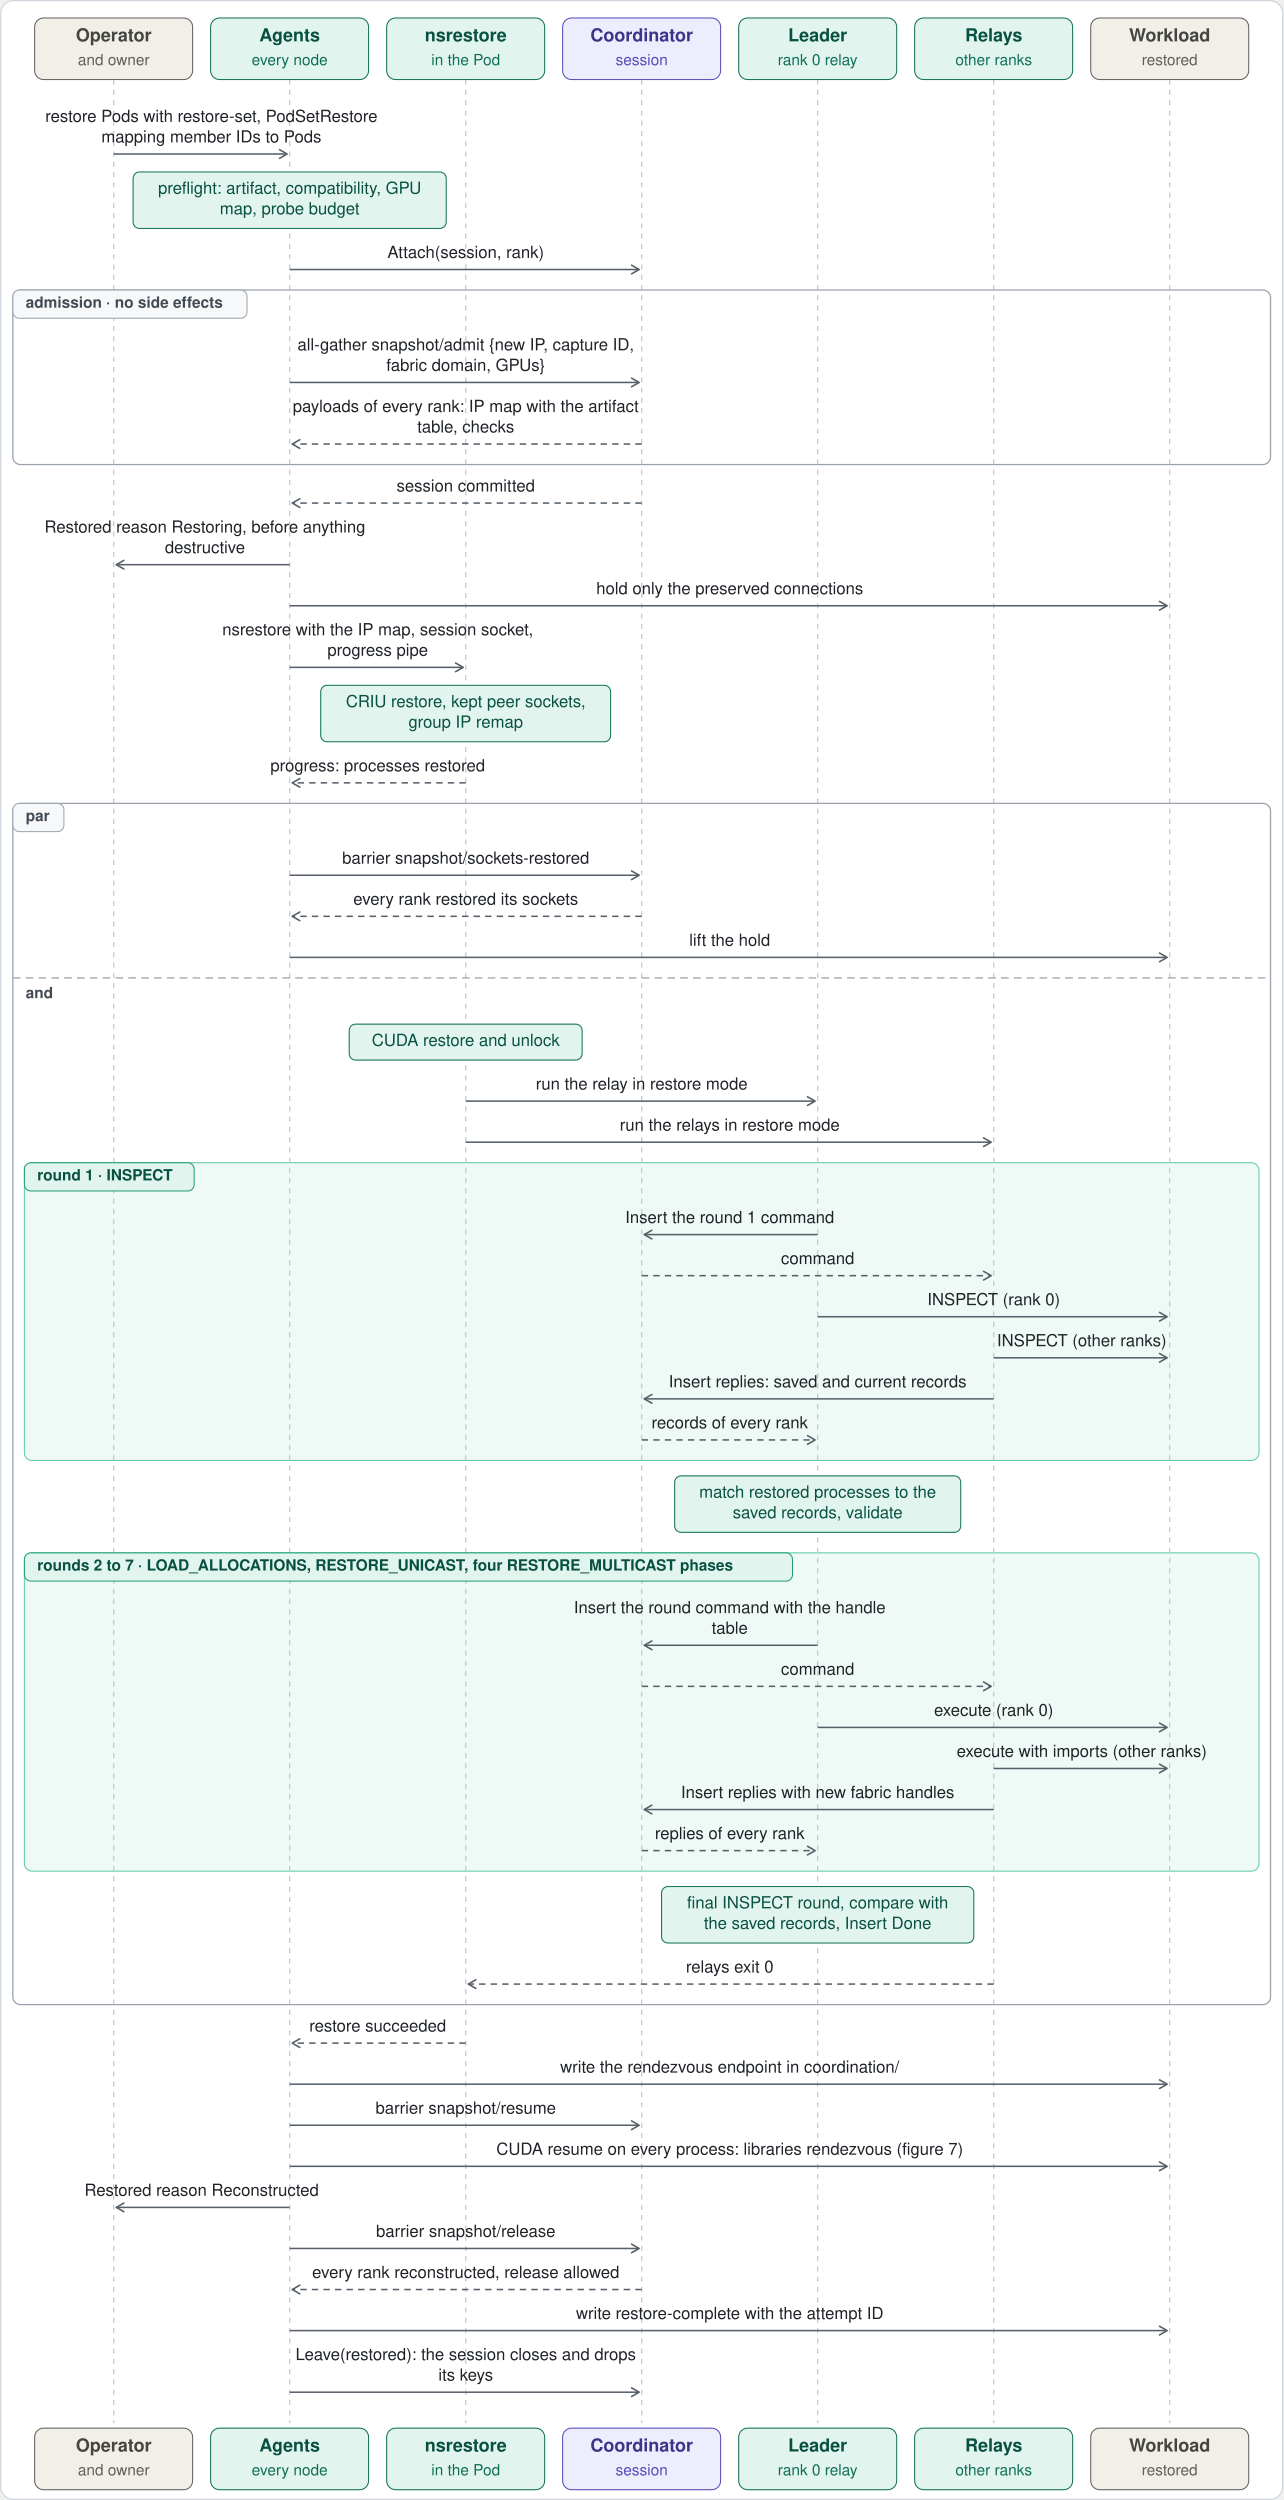
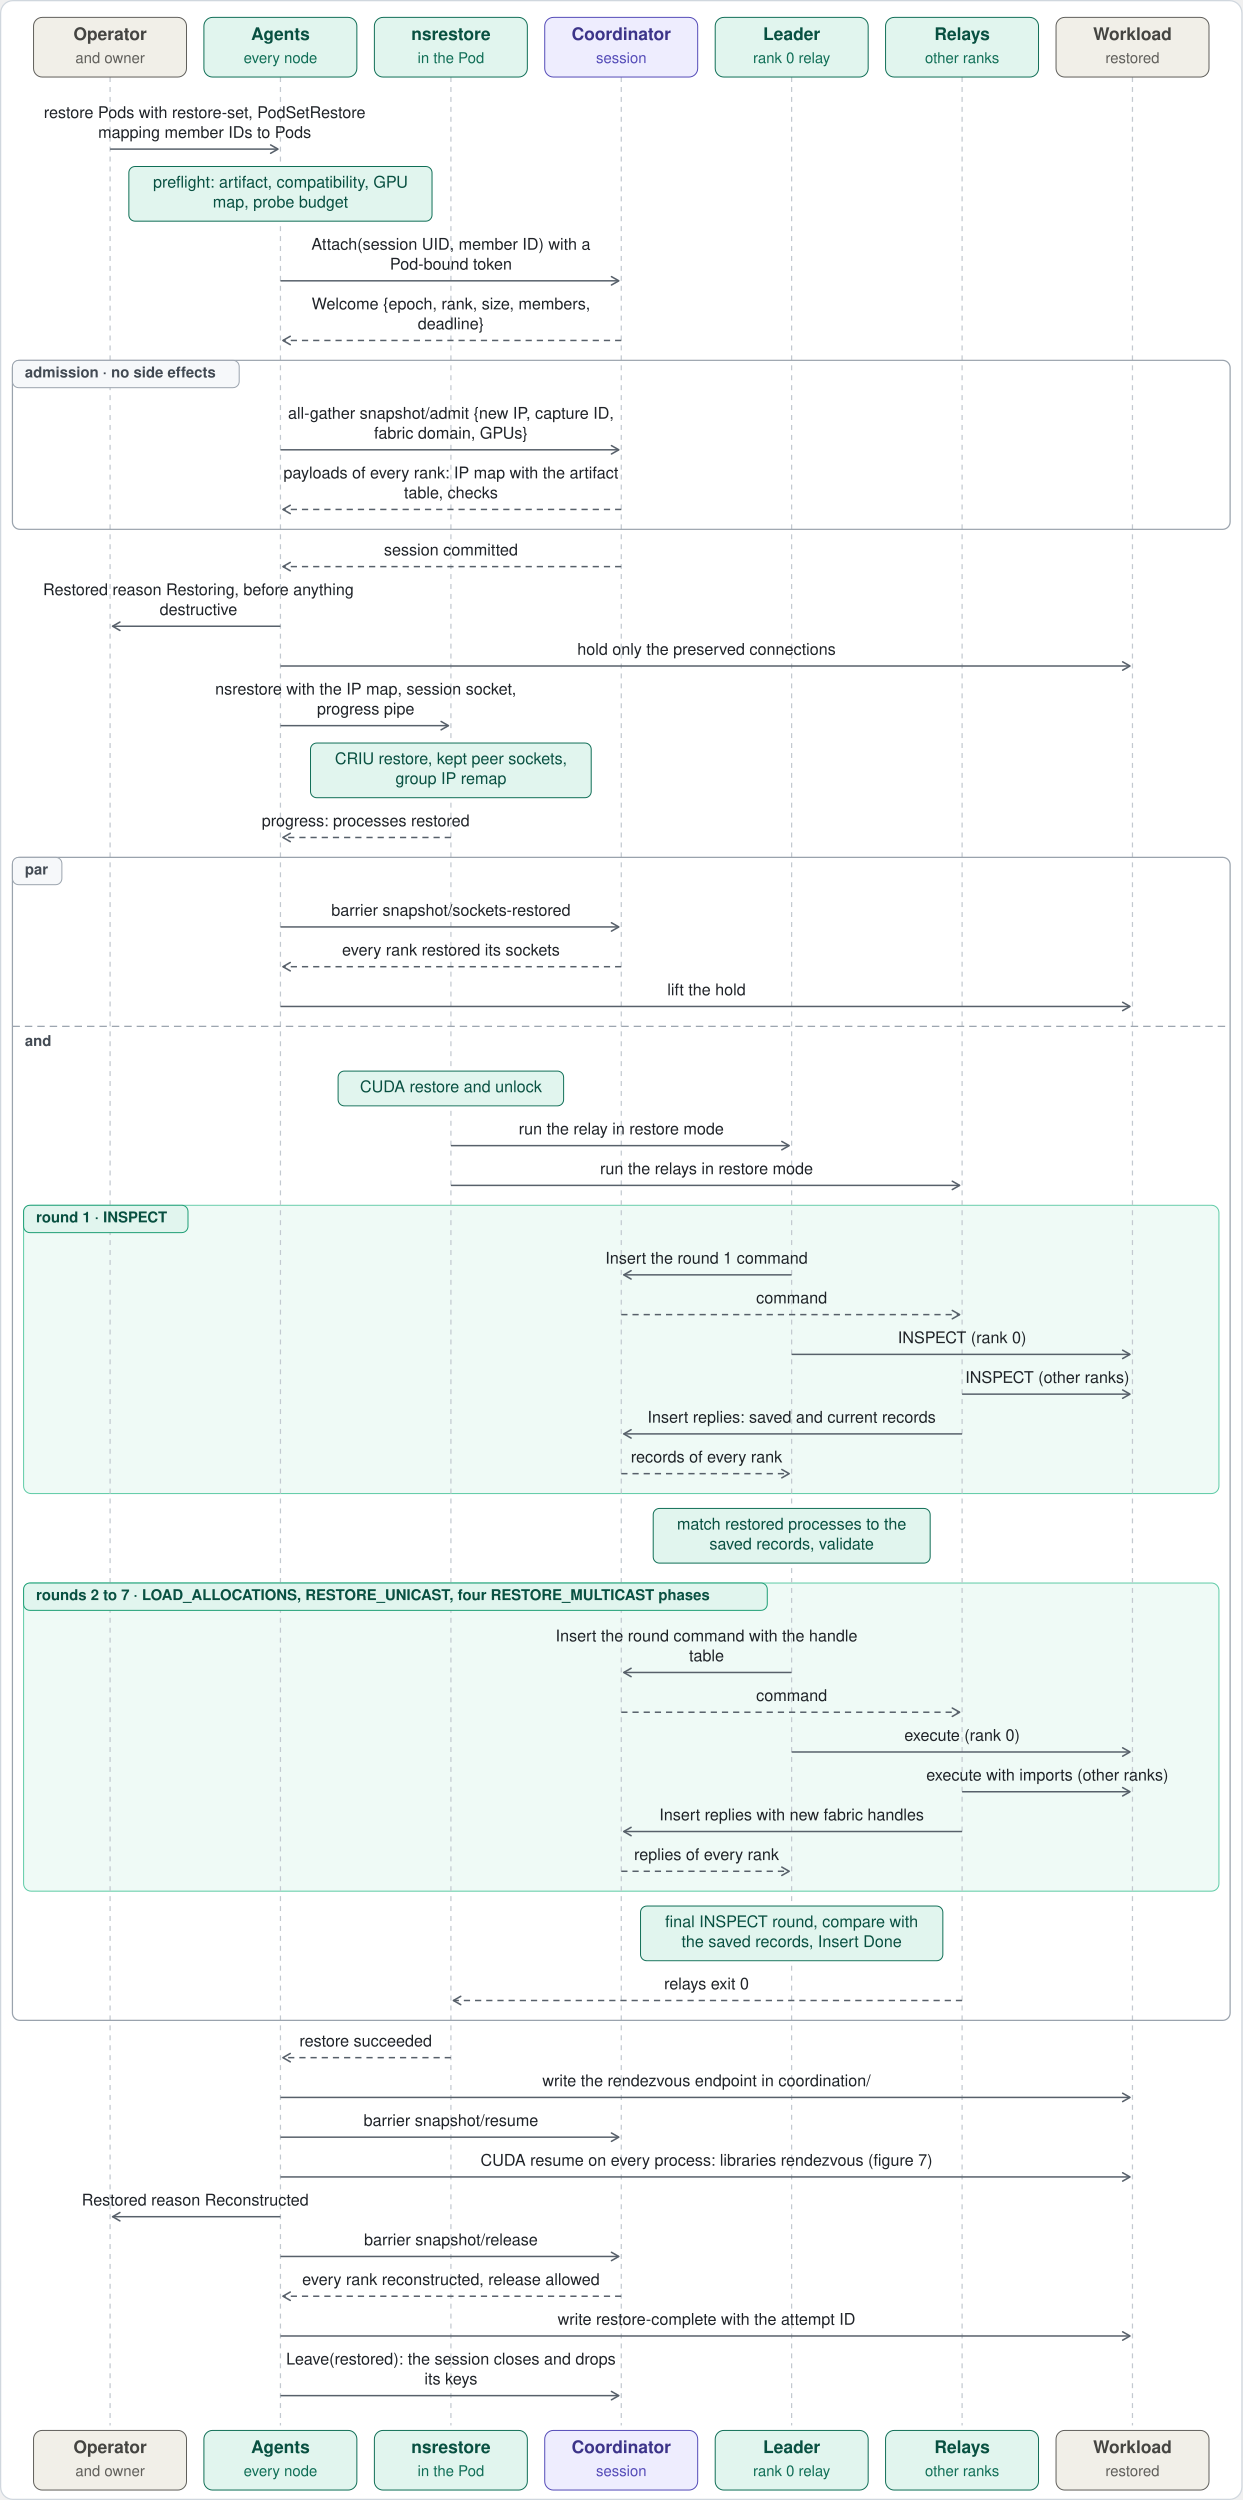
- <svg xmlns="http://www.w3.org/2000/svg" width="1000" height="1948" viewBox="0 0 1000 1948" role="img" aria-labelledby="title desc">
+ <svg xmlns="http://www.w3.org/2000/svg" width="1000" height="2012" viewBox="0 0 1000 2012" role="img" aria-labelledby="title desc">
  <style>
text{font-family:Helvetica,Arial,"Liberation Sans",sans-serif}
.bg{fill:#ffffff;stroke:#d0d7de}
.tx{fill:#1f2328}.tm{fill:#59636e}
.life{stroke:#c3c9d0}.arw{stroke:#57606a}.arwp{stroke:#7F77DD}
.ahp{stroke:#57606a;fill:none}.ahpp{stroke:#7F77DD;fill:none}
.frm{stroke:#9aa3ad;fill:none}.tag{fill:#f6f8fa;stroke:#9aa3ad}.tagt{fill:#424a53}
.note{fill:#f6f8fa;stroke:#c3c9d0}.notet{fill:#424a53}
.rnd{fill:#E1F5EE;fill-opacity:.55;stroke:#5DCAA5}.rndtag{fill:#E1F5EE;stroke:#1D9E75}.rndt{fill:#085041}
.cont{fill:none;stroke:#9aa3ad}.neutral{fill:#f6f8fa;stroke:#9aa3ad}
.k-p{fill:#EEEDFE;stroke:#534AB7}.k-p-t{fill:#3C3489}.k-p-s{fill:#534AB7}
.k-t{fill:#E1F5EE;stroke:#0F6E56}.k-t-t{fill:#085041}.k-t-s{fill:#0F6E56}
.k-g{fill:#F1EFE8;stroke:#5F5E5A}.k-g-t{fill:#444441}.k-g-s{fill:#5F5E5A}
.k-a{fill:#FAEEDA;stroke:#854F0B}.k-a-t{fill:#633806}.k-a-s{fill:#854F0B}
.k-r{fill:#FCEBEB;stroke:#A32D2D}.k-r-t{fill:#791F1F}.k-r-s{fill:#A32D2D}
.dot{fill:#1f2328}
@media (prefers-color-scheme: dark){
.bg{fill:#0d1117;stroke:#30363d}
.tx{fill:#e6edf3}.tm{fill:#9198a1}
.life{stroke:#3d444d}.arw{stroke:#9198a1}.ahp{stroke:#9198a1}
.frm{stroke:#57606a}.tag{fill:#151b23;stroke:#57606a}.tagt{fill:#d1d7e0}
.note{fill:#151b23;stroke:#3d444d}.notet{fill:#d1d7e0}
.rnd{fill:#085041;fill-opacity:.35;stroke:#1D9E75}.rndtag{fill:#085041;stroke:#5DCAA5}.rndt{fill:#E1F5EE}
.cont{stroke:#57606a}.neutral{fill:#151b23;stroke:#57606a}
.k-p{fill:#3C3489;stroke:#AFA9EC}.k-p-t{fill:#EEEDFE}.k-p-s{fill:#CECBF6}
.k-t{fill:#085041;stroke:#5DCAA5}.k-t-t{fill:#E1F5EE}.k-t-s{fill:#9FE1CB}
.k-g{fill:#444441;stroke:#B4B2A9}.k-g-t{fill:#F1EFE8}.k-g-s{fill:#D3D1C7}
.k-a{fill:#633806;stroke:#EF9F27}.k-a-t{fill:#FAEEDA}.k-a-s{fill:#FAC775}
.k-r{fill:#791F1F;stroke:#F09595}.k-r-t{fill:#FCEBEB}.k-r-s{fill:#F7C1C1}
.dot{fill:#e6edf3}
}
</style>
  <defs>
    <marker id="ah" viewBox="0 0 10 10" refX="8.5" refY="5" markerWidth="7" markerHeight="7" orient="auto-start-reverse">
      <path class="ahp" d="M1.5 1L8.5 5L1.5 9" stroke-width="1.5" stroke-linecap="round" stroke-linejoin="round" />
    </marker>
    <marker id="ahP" viewBox="0 0 10 10" refX="8.5" refY="5" markerWidth="7" markerHeight="7" orient="auto-start-reverse">
      <path class="ahpp" d="M1.5 1L8.5 5L1.5 9" stroke-width="1.5" stroke-linecap="round" stroke-linejoin="round" />
    </marker>
  </defs>
-   <rect class="bg" x="0.5" y="0.5" width="999" height="1947" rx="10" />
-   <rect class="rnd" x="19" y="906.0" width="962" height="232.0" rx="6" stroke-width="0.8" />
-   <rect class="rnd" x="19" y="1210.0" width="962" height="248.0" rx="6" stroke-width="0.8" />
-   <line class="life" x1="88.6" y1="62.0" x2="88.6" y2="1888.0" stroke-width="1" stroke-dasharray="4 4" />
-   <line class="life" x1="225.7" y1="62.0" x2="225.7" y2="1888.0" stroke-width="1" stroke-dasharray="4 4" />
-   <line class="life" x1="362.9" y1="62.0" x2="362.9" y2="1888.0" stroke-width="1" stroke-dasharray="4 4" />
-   <line class="life" x1="500.0" y1="62.0" x2="500.0" y2="1888.0" stroke-width="1" stroke-dasharray="4 4" />
-   <line class="life" x1="637.1" y1="62.0" x2="637.1" y2="1888.0" stroke-width="1" stroke-dasharray="4 4" />
-   <line class="life" x1="774.3" y1="62.0" x2="774.3" y2="1888.0" stroke-width="1" stroke-dasharray="4 4" />
-   <line class="life" x1="911.4" y1="62.0" x2="911.4" y2="1888.0" stroke-width="1" stroke-dasharray="4 4" />
-   <rect class="frm" x="10" y="226.0" width="980" height="136.0" rx="6" stroke-width="1" />
-   <rect class="tag" x="10" y="226.0" width="182.5" height="22" rx="5" stroke-width="0.8" />
-   <text x="20.0" y="237.0" class="tagt" font-size="12" font-weight="700" text-anchor="start" dominant-baseline="central">admission · no side effects</text>
-   <rect class="rndtag" x="19" y="906.0" width="132.3" height="22" rx="5" stroke-width="0.8" />
-   <text x="29.0" y="917.0" class="rndt" font-size="12" font-weight="700" text-anchor="start" dominant-baseline="central">round 1 · INSPECT</text>
-   <rect class="rndtag" x="19" y="1210.0" width="598.5" height="22" rx="5" stroke-width="0.8" />
-   <text x="29.0" y="1221.0" class="rndt" font-size="12" font-weight="700" text-anchor="start" dominant-baseline="central">rounds 2 to 7 · LOAD_ALLOCATIONS, RESTORE_UNICAST, four RESTORE_MULTICAST phases</text>
-   <rect class="frm" x="10" y="626.0" width="980" height="936.0" rx="6" stroke-width="1" />
-   <rect class="tag" x="10" y="626.0" width="39.8" height="22" rx="5" stroke-width="0.8" />
-   <text x="20.0" y="637.0" class="tagt" font-size="12" font-weight="700" text-anchor="start" dominant-baseline="central">par</text>
-   <line class="frm" x1="10.0" y1="762.0" x2="990.0" y2="762.0" stroke-width="1" stroke-dasharray="6 4" />
-   <text x="20.0" y="775.0" class="tagt" font-size="12" font-weight="700" text-anchor="start" dominant-baseline="central">and</text>
+   <rect class="bg" x="0.5" y="0.5" width="999" height="2011" rx="10" />
+   <rect class="rnd" x="19" y="970.0" width="962" height="232.0" rx="6" stroke-width="0.8" />
+   <rect class="rnd" x="19" y="1274.0" width="962" height="248.0" rx="6" stroke-width="0.8" />
+   <line class="life" x1="88.6" y1="62.0" x2="88.6" y2="1952.0" stroke-width="1" stroke-dasharray="4 4" />
+   <line class="life" x1="225.7" y1="62.0" x2="225.7" y2="1952.0" stroke-width="1" stroke-dasharray="4 4" />
+   <line class="life" x1="362.9" y1="62.0" x2="362.9" y2="1952.0" stroke-width="1" stroke-dasharray="4 4" />
+   <line class="life" x1="500.0" y1="62.0" x2="500.0" y2="1952.0" stroke-width="1" stroke-dasharray="4 4" />
+   <line class="life" x1="637.1" y1="62.0" x2="637.1" y2="1952.0" stroke-width="1" stroke-dasharray="4 4" />
+   <line class="life" x1="774.3" y1="62.0" x2="774.3" y2="1952.0" stroke-width="1" stroke-dasharray="4 4" />
+   <line class="life" x1="911.4" y1="62.0" x2="911.4" y2="1952.0" stroke-width="1" stroke-dasharray="4 4" />
+   <rect class="frm" x="10" y="290.0" width="980" height="136.0" rx="6" stroke-width="1" />
+   <rect class="tag" x="10" y="290.0" width="182.5" height="22" rx="5" stroke-width="0.8" />
+   <text x="20.0" y="301.0" class="tagt" font-size="12" font-weight="700" text-anchor="start" dominant-baseline="central">admission · no side effects</text>
+   <rect class="rndtag" x="19" y="970.0" width="132.3" height="22" rx="5" stroke-width="0.8" />
+   <text x="29.0" y="981.0" class="rndt" font-size="12" font-weight="700" text-anchor="start" dominant-baseline="central">round 1 · INSPECT</text>
+   <rect class="rndtag" x="19" y="1274.0" width="598.5" height="22" rx="5" stroke-width="0.8" />
+   <text x="29.0" y="1285.0" class="rndt" font-size="12" font-weight="700" text-anchor="start" dominant-baseline="central">rounds 2 to 7 · LOAD_ALLOCATIONS, RESTORE_UNICAST, four RESTORE_MULTICAST phases</text>
+   <rect class="frm" x="10" y="690.0" width="980" height="936.0" rx="6" stroke-width="1" />
+   <rect class="tag" x="10" y="690.0" width="39.8" height="22" rx="5" stroke-width="0.8" />
+   <text x="20.0" y="701.0" class="tagt" font-size="12" font-weight="700" text-anchor="start" dominant-baseline="central">par</text>
+   <line class="frm" x1="10.0" y1="826.0" x2="990.0" y2="826.0" stroke-width="1" stroke-dasharray="6 4" />
+   <text x="20.0" y="839.0" class="tagt" font-size="12" font-weight="700" text-anchor="start" dominant-baseline="central">and</text>
  <text x="164.7" y="92.0" class="tx" font-size="13" font-weight="400" text-anchor="middle" dominant-baseline="central">restore Pods with restore-set, PodSetRestore</text>
  <text x="164.7" y="108.0" class="tx" font-size="13" font-weight="400" text-anchor="middle" dominant-baseline="central">mapping member IDs to Pods</text>
  <line class="arw" x1="88.6" y1="120.0" x2="223.7" y2="120.0" stroke-width="1.2" marker-end="url(#ah)" />
  <rect class="k-t" x="103.7" y="134.0" width="244.0" height="44" rx="5" stroke-width="0.8" />
  <text x="225.7" y="148.0" class="k-t-t" font-size="13" font-weight="400" text-anchor="middle" dominant-baseline="central">preflight: artifact, compatibility, GPU</text>
  <text x="225.7" y="164.0" class="k-t-t" font-size="13" font-weight="400" text-anchor="middle" dominant-baseline="central">map, probe budget</text>
-   <text x="362.9" y="198.0" class="tx" font-size="13" font-weight="400" text-anchor="middle" dominant-baseline="central">Attach(session, rank)</text>
-   <line class="arw" x1="225.7" y1="210.0" x2="498.0" y2="210.0" stroke-width="1.2" marker-end="url(#ah)" />
-   <text x="362.9" y="270.0" class="tx" font-size="13" font-weight="400" text-anchor="middle" dominant-baseline="central">all-gather snapshot/admit {new IP, capture ID,</text>
-   <text x="362.9" y="286.0" class="tx" font-size="13" font-weight="400" text-anchor="middle" dominant-baseline="central">fabric domain, GPUs}</text>
-   <line class="arw" x1="225.7" y1="298.0" x2="498.0" y2="298.0" stroke-width="1.2" marker-end="url(#ah)" />
-   <text x="362.9" y="318.0" class="tx" font-size="13" font-weight="400" text-anchor="middle" dominant-baseline="central">payloads of every rank: IP map with the artifact</text>
-   <text x="362.9" y="334.0" class="tx" font-size="13" font-weight="400" text-anchor="middle" dominant-baseline="central">table, checks</text>
-   <line class="arw" x1="500.0" y1="346.0" x2="227.7" y2="346.0" stroke-width="1.2" stroke-dasharray="5 4" marker-end="url(#ah)" />
-   <text x="362.9" y="380.0" class="tx" font-size="13" font-weight="400" text-anchor="middle" dominant-baseline="central">session committed</text>
-   <line class="arw" x1="500.0" y1="392.0" x2="227.7" y2="392.0" stroke-width="1.2" stroke-dasharray="5 4" marker-end="url(#ah)" />
-   <text x="159.7" y="412.0" class="tx" font-size="13" font-weight="400" text-anchor="middle" dominant-baseline="central">Restored reason Restoring, before anything</text>
-   <text x="159.7" y="428.0" class="tx" font-size="13" font-weight="400" text-anchor="middle" dominant-baseline="central">destructive</text>
-   <line class="arw" x1="225.7" y1="440.0" x2="90.6" y2="440.0" stroke-width="1.2" marker-end="url(#ah)" />
-   <text x="568.6" y="460.0" class="tx" font-size="13" font-weight="400" text-anchor="middle" dominant-baseline="central">hold only the preserved connections</text>
-   <line class="arw" x1="225.7" y1="472.0" x2="909.4" y2="472.0" stroke-width="1.2" marker-end="url(#ah)" />
-   <text x="294.3" y="492.0" class="tx" font-size="13" font-weight="400" text-anchor="middle" dominant-baseline="central">nsrestore with the IP map, session socket,</text>
-   <text x="294.3" y="508.0" class="tx" font-size="13" font-weight="400" text-anchor="middle" dominant-baseline="central">progress pipe</text>
-   <line class="arw" x1="225.7" y1="520.0" x2="360.9" y2="520.0" stroke-width="1.2" marker-end="url(#ah)" />
-   <rect class="k-t" x="249.9" y="534.0" width="225.9" height="44" rx="5" stroke-width="0.8" />
-   <text x="362.9" y="548.0" class="k-t-t" font-size="13" font-weight="400" text-anchor="middle" dominant-baseline="central">CRIU restore, kept peer sockets,</text>
-   <text x="362.9" y="564.0" class="k-t-t" font-size="13" font-weight="400" text-anchor="middle" dominant-baseline="central">group IP remap</text>
-   <text x="294.3" y="598.0" class="tx" font-size="13" font-weight="400" text-anchor="middle" dominant-baseline="central">progress: processes restored</text>
-   <line class="arw" x1="362.9" y1="610.0" x2="227.7" y2="610.0" stroke-width="1.2" stroke-dasharray="5 4" marker-end="url(#ah)" />
-   <text x="362.9" y="670.0" class="tx" font-size="13" font-weight="400" text-anchor="middle" dominant-baseline="central">barrier snapshot/sockets-restored</text>
-   <line class="arw" x1="225.7" y1="682.0" x2="498.0" y2="682.0" stroke-width="1.2" marker-end="url(#ah)" />
-   <text x="362.9" y="702.0" class="tx" font-size="13" font-weight="400" text-anchor="middle" dominant-baseline="central">every rank restored its sockets</text>
-   <line class="arw" x1="500.0" y1="714.0" x2="227.7" y2="714.0" stroke-width="1.2" stroke-dasharray="5 4" marker-end="url(#ah)" />
-   <text x="568.6" y="734.0" class="tx" font-size="13" font-weight="400" text-anchor="middle" dominant-baseline="central">lift the hold</text>
-   <line class="arw" x1="225.7" y1="746.0" x2="909.4" y2="746.0" stroke-width="1.2" marker-end="url(#ah)" />
-   <rect class="k-t" x="272.1" y="798.0" width="181.5" height="28" rx="5" stroke-width="0.8" />
-   <text x="362.9" y="812.0" class="k-t-t" font-size="13" font-weight="400" text-anchor="middle" dominant-baseline="central">CUDA restore and unlock</text>
-   <text x="500.0" y="846.0" class="tx" font-size="13" font-weight="400" text-anchor="middle" dominant-baseline="central">run the relay in restore mode</text>
-   <line class="arw" x1="362.9" y1="858.0" x2="635.1" y2="858.0" stroke-width="1.2" marker-end="url(#ah)" />
-   <text x="568.6" y="878.0" class="tx" font-size="13" font-weight="400" text-anchor="middle" dominant-baseline="central">run the relays in restore mode</text>
-   <line class="arw" x1="362.9" y1="890.0" x2="772.3" y2="890.0" stroke-width="1.2" marker-end="url(#ah)" />
-   <text x="568.6" y="950.0" class="tx" font-size="13" font-weight="400" text-anchor="middle" dominant-baseline="central">Insert the round 1 command</text>
-   <line class="arw" x1="637.1" y1="962.0" x2="502.0" y2="962.0" stroke-width="1.2" marker-end="url(#ah)" />
-   <text x="637.1" y="982.0" class="tx" font-size="13" font-weight="400" text-anchor="middle" dominant-baseline="central">command</text>
-   <line class="arw" x1="500.0" y1="994.0" x2="772.3" y2="994.0" stroke-width="1.2" stroke-dasharray="5 4" marker-end="url(#ah)" />
-   <text x="774.3" y="1014.0" class="tx" font-size="13" font-weight="400" text-anchor="middle" dominant-baseline="central">INSPECT (rank 0)</text>
-   <line class="arw" x1="637.1" y1="1026.0" x2="909.4" y2="1026.0" stroke-width="1.2" marker-end="url(#ah)" />
-   <text x="842.9" y="1046.0" class="tx" font-size="13" font-weight="400" text-anchor="middle" dominant-baseline="central">INSPECT (other ranks)</text>
-   <line class="arw" x1="774.3" y1="1058.0" x2="909.4" y2="1058.0" stroke-width="1.2" marker-end="url(#ah)" />
-   <text x="637.1" y="1078.0" class="tx" font-size="13" font-weight="400" text-anchor="middle" dominant-baseline="central">Insert replies: saved and current records</text>
-   <line class="arw" x1="774.3" y1="1090.0" x2="502.0" y2="1090.0" stroke-width="1.2" marker-end="url(#ah)" />
-   <text x="568.6" y="1110.0" class="tx" font-size="13" font-weight="400" text-anchor="middle" dominant-baseline="central">records of every rank</text>
-   <line class="arw" x1="500.0" y1="1122.0" x2="635.1" y2="1122.0" stroke-width="1.2" stroke-dasharray="5 4" marker-end="url(#ah)" />
-   <rect class="k-t" x="525.7" y="1150.0" width="222.9" height="44" rx="5" stroke-width="0.8" />
-   <text x="637.1" y="1164.0" class="k-t-t" font-size="13" font-weight="400" text-anchor="middle" dominant-baseline="central">match restored processes to the</text>
-   <text x="637.1" y="1180.0" class="k-t-t" font-size="13" font-weight="400" text-anchor="middle" dominant-baseline="central">saved records, validate</text>
-   <text x="568.6" y="1254.0" class="tx" font-size="13" font-weight="400" text-anchor="middle" dominant-baseline="central">Insert the round command with the handle</text>
-   <text x="568.6" y="1270.0" class="tx" font-size="13" font-weight="400" text-anchor="middle" dominant-baseline="central">table</text>
-   <line class="arw" x1="637.1" y1="1282.0" x2="502.0" y2="1282.0" stroke-width="1.2" marker-end="url(#ah)" />
-   <text x="637.1" y="1302.0" class="tx" font-size="13" font-weight="400" text-anchor="middle" dominant-baseline="central">command</text>
-   <line class="arw" x1="500.0" y1="1314.0" x2="772.3" y2="1314.0" stroke-width="1.2" stroke-dasharray="5 4" marker-end="url(#ah)" />
-   <text x="774.3" y="1334.0" class="tx" font-size="13" font-weight="400" text-anchor="middle" dominant-baseline="central">execute (rank 0)</text>
-   <line class="arw" x1="637.1" y1="1346.0" x2="909.4" y2="1346.0" stroke-width="1.2" marker-end="url(#ah)" />
-   <text x="842.9" y="1366.0" class="tx" font-size="13" font-weight="400" text-anchor="middle" dominant-baseline="central">execute with imports (other ranks)</text>
-   <line class="arw" x1="774.3" y1="1378.0" x2="909.4" y2="1378.0" stroke-width="1.2" marker-end="url(#ah)" />
-   <text x="637.1" y="1398.0" class="tx" font-size="13" font-weight="400" text-anchor="middle" dominant-baseline="central">Insert replies with new fabric handles</text>
-   <line class="arw" x1="774.3" y1="1410.0" x2="502.0" y2="1410.0" stroke-width="1.2" marker-end="url(#ah)" />
-   <text x="568.6" y="1430.0" class="tx" font-size="13" font-weight="400" text-anchor="middle" dominant-baseline="central">replies of every rank</text>
-   <line class="arw" x1="500.0" y1="1442.0" x2="635.1" y2="1442.0" stroke-width="1.2" stroke-dasharray="5 4" marker-end="url(#ah)" />
-   <rect class="k-t" x="515.5" y="1470.0" width="243.3" height="44" rx="5" stroke-width="0.8" />
-   <text x="637.1" y="1484.0" class="k-t-t" font-size="13" font-weight="400" text-anchor="middle" dominant-baseline="central">final INSPECT round, compare with</text>
-   <text x="637.1" y="1500.0" class="k-t-t" font-size="13" font-weight="400" text-anchor="middle" dominant-baseline="central">the saved records, Insert Done</text>
-   <text x="568.6" y="1534.0" class="tx" font-size="13" font-weight="400" text-anchor="middle" dominant-baseline="central">relays exit 0</text>
-   <line class="arw" x1="774.3" y1="1546.0" x2="364.9" y2="1546.0" stroke-width="1.2" stroke-dasharray="5 4" marker-end="url(#ah)" />
-   <text x="294.3" y="1580.0" class="tx" font-size="13" font-weight="400" text-anchor="middle" dominant-baseline="central">restore succeeded</text>
-   <line class="arw" x1="362.9" y1="1592.0" x2="227.7" y2="1592.0" stroke-width="1.2" stroke-dasharray="5 4" marker-end="url(#ah)" />
-   <text x="568.6" y="1612.0" class="tx" font-size="13" font-weight="400" text-anchor="middle" dominant-baseline="central">write the rendezvous endpoint in coordination/</text>
-   <line class="arw" x1="225.7" y1="1624.0" x2="909.4" y2="1624.0" stroke-width="1.2" marker-end="url(#ah)" />
-   <text x="362.9" y="1644.0" class="tx" font-size="13" font-weight="400" text-anchor="middle" dominant-baseline="central">barrier snapshot/resume</text>
-   <line class="arw" x1="225.7" y1="1656.0" x2="498.0" y2="1656.0" stroke-width="1.2" marker-end="url(#ah)" />
-   <text x="568.6" y="1676.0" class="tx" font-size="13" font-weight="400" text-anchor="middle" dominant-baseline="central">CUDA resume on every process: libraries rendezvous (figure 7)</text>
+   <text x="362.9" y="198.0" class="tx" font-size="13" font-weight="400" text-anchor="middle" dominant-baseline="central">Attach(session UID, member ID) with a</text>
+   <text x="362.9" y="214.0" class="tx" font-size="13" font-weight="400" text-anchor="middle" dominant-baseline="central">Pod-bound token</text>
+   <line class="arw" x1="225.7" y1="226.0" x2="498.0" y2="226.0" stroke-width="1.2" marker-end="url(#ah)" />
+   <text x="362.9" y="246.0" class="tx" font-size="13" font-weight="400" text-anchor="middle" dominant-baseline="central">Welcome {epoch, rank, size, members,</text>
+   <text x="362.9" y="262.0" class="tx" font-size="13" font-weight="400" text-anchor="middle" dominant-baseline="central">deadline}</text>
+   <line class="arw" x1="500.0" y1="274.0" x2="227.7" y2="274.0" stroke-width="1.2" stroke-dasharray="5 4" marker-end="url(#ah)" />
+   <text x="362.9" y="334.0" class="tx" font-size="13" font-weight="400" text-anchor="middle" dominant-baseline="central">all-gather snapshot/admit {new IP, capture ID,</text>
+   <text x="362.9" y="350.0" class="tx" font-size="13" font-weight="400" text-anchor="middle" dominant-baseline="central">fabric domain, GPUs}</text>
+   <line class="arw" x1="225.7" y1="362.0" x2="498.0" y2="362.0" stroke-width="1.2" marker-end="url(#ah)" />
+   <text x="362.9" y="382.0" class="tx" font-size="13" font-weight="400" text-anchor="middle" dominant-baseline="central">payloads of every rank: IP map with the artifact</text>
+   <text x="362.9" y="398.0" class="tx" font-size="13" font-weight="400" text-anchor="middle" dominant-baseline="central">table, checks</text>
+   <line class="arw" x1="500.0" y1="410.0" x2="227.7" y2="410.0" stroke-width="1.2" stroke-dasharray="5 4" marker-end="url(#ah)" />
+   <text x="362.9" y="444.0" class="tx" font-size="13" font-weight="400" text-anchor="middle" dominant-baseline="central">session committed</text>
+   <line class="arw" x1="500.0" y1="456.0" x2="227.7" y2="456.0" stroke-width="1.2" stroke-dasharray="5 4" marker-end="url(#ah)" />
+   <text x="159.7" y="476.0" class="tx" font-size="13" font-weight="400" text-anchor="middle" dominant-baseline="central">Restored reason Restoring, before anything</text>
+   <text x="159.7" y="492.0" class="tx" font-size="13" font-weight="400" text-anchor="middle" dominant-baseline="central">destructive</text>
+   <line class="arw" x1="225.7" y1="504.0" x2="90.6" y2="504.0" stroke-width="1.2" marker-end="url(#ah)" />
+   <text x="568.6" y="524.0" class="tx" font-size="13" font-weight="400" text-anchor="middle" dominant-baseline="central">hold only the preserved connections</text>
+   <line class="arw" x1="225.7" y1="536.0" x2="909.4" y2="536.0" stroke-width="1.2" marker-end="url(#ah)" />
+   <text x="294.3" y="556.0" class="tx" font-size="13" font-weight="400" text-anchor="middle" dominant-baseline="central">nsrestore with the IP map, session socket,</text>
+   <text x="294.3" y="572.0" class="tx" font-size="13" font-weight="400" text-anchor="middle" dominant-baseline="central">progress pipe</text>
+   <line class="arw" x1="225.7" y1="584.0" x2="360.9" y2="584.0" stroke-width="1.2" marker-end="url(#ah)" />
+   <rect class="k-t" x="249.9" y="598.0" width="225.9" height="44" rx="5" stroke-width="0.8" />
+   <text x="362.9" y="612.0" class="k-t-t" font-size="13" font-weight="400" text-anchor="middle" dominant-baseline="central">CRIU restore, kept peer sockets,</text>
+   <text x="362.9" y="628.0" class="k-t-t" font-size="13" font-weight="400" text-anchor="middle" dominant-baseline="central">group IP remap</text>
+   <text x="294.3" y="662.0" class="tx" font-size="13" font-weight="400" text-anchor="middle" dominant-baseline="central">progress: processes restored</text>
+   <line class="arw" x1="362.9" y1="674.0" x2="227.7" y2="674.0" stroke-width="1.2" stroke-dasharray="5 4" marker-end="url(#ah)" />
+   <text x="362.9" y="734.0" class="tx" font-size="13" font-weight="400" text-anchor="middle" dominant-baseline="central">barrier snapshot/sockets-restored</text>
+   <line class="arw" x1="225.7" y1="746.0" x2="498.0" y2="746.0" stroke-width="1.2" marker-end="url(#ah)" />
+   <text x="362.9" y="766.0" class="tx" font-size="13" font-weight="400" text-anchor="middle" dominant-baseline="central">every rank restored its sockets</text>
+   <line class="arw" x1="500.0" y1="778.0" x2="227.7" y2="778.0" stroke-width="1.2" stroke-dasharray="5 4" marker-end="url(#ah)" />
+   <text x="568.6" y="798.0" class="tx" font-size="13" font-weight="400" text-anchor="middle" dominant-baseline="central">lift the hold</text>
+   <line class="arw" x1="225.7" y1="810.0" x2="909.4" y2="810.0" stroke-width="1.2" marker-end="url(#ah)" />
+   <rect class="k-t" x="272.1" y="862.0" width="181.5" height="28" rx="5" stroke-width="0.8" />
+   <text x="362.9" y="876.0" class="k-t-t" font-size="13" font-weight="400" text-anchor="middle" dominant-baseline="central">CUDA restore and unlock</text>
+   <text x="500.0" y="910.0" class="tx" font-size="13" font-weight="400" text-anchor="middle" dominant-baseline="central">run the relay in restore mode</text>
+   <line class="arw" x1="362.9" y1="922.0" x2="635.1" y2="922.0" stroke-width="1.2" marker-end="url(#ah)" />
+   <text x="568.6" y="942.0" class="tx" font-size="13" font-weight="400" text-anchor="middle" dominant-baseline="central">run the relays in restore mode</text>
+   <line class="arw" x1="362.9" y1="954.0" x2="772.3" y2="954.0" stroke-width="1.2" marker-end="url(#ah)" />
+   <text x="568.6" y="1014.0" class="tx" font-size="13" font-weight="400" text-anchor="middle" dominant-baseline="central">Insert the round 1 command</text>
+   <line class="arw" x1="637.1" y1="1026.0" x2="502.0" y2="1026.0" stroke-width="1.2" marker-end="url(#ah)" />
+   <text x="637.1" y="1046.0" class="tx" font-size="13" font-weight="400" text-anchor="middle" dominant-baseline="central">command</text>
+   <line class="arw" x1="500.0" y1="1058.0" x2="772.3" y2="1058.0" stroke-width="1.2" stroke-dasharray="5 4" marker-end="url(#ah)" />
+   <text x="774.3" y="1078.0" class="tx" font-size="13" font-weight="400" text-anchor="middle" dominant-baseline="central">INSPECT (rank 0)</text>
+   <line class="arw" x1="637.1" y1="1090.0" x2="909.4" y2="1090.0" stroke-width="1.2" marker-end="url(#ah)" />
+   <text x="842.9" y="1110.0" class="tx" font-size="13" font-weight="400" text-anchor="middle" dominant-baseline="central">INSPECT (other ranks)</text>
+   <line class="arw" x1="774.3" y1="1122.0" x2="909.4" y2="1122.0" stroke-width="1.2" marker-end="url(#ah)" />
+   <text x="637.1" y="1142.0" class="tx" font-size="13" font-weight="400" text-anchor="middle" dominant-baseline="central">Insert replies: saved and current records</text>
+   <line class="arw" x1="774.3" y1="1154.0" x2="502.0" y2="1154.0" stroke-width="1.2" marker-end="url(#ah)" />
+   <text x="568.6" y="1174.0" class="tx" font-size="13" font-weight="400" text-anchor="middle" dominant-baseline="central">records of every rank</text>
+   <line class="arw" x1="500.0" y1="1186.0" x2="635.1" y2="1186.0" stroke-width="1.2" stroke-dasharray="5 4" marker-end="url(#ah)" />
+   <rect class="k-t" x="525.7" y="1214.0" width="222.9" height="44" rx="5" stroke-width="0.8" />
+   <text x="637.1" y="1228.0" class="k-t-t" font-size="13" font-weight="400" text-anchor="middle" dominant-baseline="central">match restored processes to the</text>
+   <text x="637.1" y="1244.0" class="k-t-t" font-size="13" font-weight="400" text-anchor="middle" dominant-baseline="central">saved records, validate</text>
+   <text x="568.6" y="1318.0" class="tx" font-size="13" font-weight="400" text-anchor="middle" dominant-baseline="central">Insert the round command with the handle</text>
+   <text x="568.6" y="1334.0" class="tx" font-size="13" font-weight="400" text-anchor="middle" dominant-baseline="central">table</text>
+   <line class="arw" x1="637.1" y1="1346.0" x2="502.0" y2="1346.0" stroke-width="1.2" marker-end="url(#ah)" />
+   <text x="637.1" y="1366.0" class="tx" font-size="13" font-weight="400" text-anchor="middle" dominant-baseline="central">command</text>
+   <line class="arw" x1="500.0" y1="1378.0" x2="772.3" y2="1378.0" stroke-width="1.2" stroke-dasharray="5 4" marker-end="url(#ah)" />
+   <text x="774.3" y="1398.0" class="tx" font-size="13" font-weight="400" text-anchor="middle" dominant-baseline="central">execute (rank 0)</text>
+   <line class="arw" x1="637.1" y1="1410.0" x2="909.4" y2="1410.0" stroke-width="1.2" marker-end="url(#ah)" />
+   <text x="842.9" y="1430.0" class="tx" font-size="13" font-weight="400" text-anchor="middle" dominant-baseline="central">execute with imports (other ranks)</text>
+   <line class="arw" x1="774.3" y1="1442.0" x2="909.4" y2="1442.0" stroke-width="1.2" marker-end="url(#ah)" />
+   <text x="637.1" y="1462.0" class="tx" font-size="13" font-weight="400" text-anchor="middle" dominant-baseline="central">Insert replies with new fabric handles</text>
+   <line class="arw" x1="774.3" y1="1474.0" x2="502.0" y2="1474.0" stroke-width="1.2" marker-end="url(#ah)" />
+   <text x="568.6" y="1494.0" class="tx" font-size="13" font-weight="400" text-anchor="middle" dominant-baseline="central">replies of every rank</text>
+   <line class="arw" x1="500.0" y1="1506.0" x2="635.1" y2="1506.0" stroke-width="1.2" stroke-dasharray="5 4" marker-end="url(#ah)" />
+   <rect class="k-t" x="515.5" y="1534.0" width="243.3" height="44" rx="5" stroke-width="0.8" />
+   <text x="637.1" y="1548.0" class="k-t-t" font-size="13" font-weight="400" text-anchor="middle" dominant-baseline="central">final INSPECT round, compare with</text>
+   <text x="637.1" y="1564.0" class="k-t-t" font-size="13" font-weight="400" text-anchor="middle" dominant-baseline="central">the saved records, Insert Done</text>
+   <text x="568.6" y="1598.0" class="tx" font-size="13" font-weight="400" text-anchor="middle" dominant-baseline="central">relays exit 0</text>
+   <line class="arw" x1="774.3" y1="1610.0" x2="364.9" y2="1610.0" stroke-width="1.2" stroke-dasharray="5 4" marker-end="url(#ah)" />
+   <text x="294.3" y="1644.0" class="tx" font-size="13" font-weight="400" text-anchor="middle" dominant-baseline="central">restore succeeded</text>
+   <line class="arw" x1="362.9" y1="1656.0" x2="227.7" y2="1656.0" stroke-width="1.2" stroke-dasharray="5 4" marker-end="url(#ah)" />
+   <text x="568.6" y="1676.0" class="tx" font-size="13" font-weight="400" text-anchor="middle" dominant-baseline="central">write the rendezvous endpoint in coordination/</text>
  <line class="arw" x1="225.7" y1="1688.0" x2="909.4" y2="1688.0" stroke-width="1.2" marker-end="url(#ah)" />
-   <text x="157.1" y="1708.0" class="tx" font-size="13" font-weight="400" text-anchor="middle" dominant-baseline="central">Restored reason Reconstructed</text>
-   <line class="arw" x1="225.7" y1="1720.0" x2="90.6" y2="1720.0" stroke-width="1.2" marker-end="url(#ah)" />
-   <text x="362.9" y="1740.0" class="tx" font-size="13" font-weight="400" text-anchor="middle" dominant-baseline="central">barrier snapshot/release</text>
-   <line class="arw" x1="225.7" y1="1752.0" x2="498.0" y2="1752.0" stroke-width="1.2" marker-end="url(#ah)" />
-   <text x="362.9" y="1772.0" class="tx" font-size="13" font-weight="400" text-anchor="middle" dominant-baseline="central">every rank reconstructed, release allowed</text>
-   <line class="arw" x1="500.0" y1="1784.0" x2="227.7" y2="1784.0" stroke-width="1.2" stroke-dasharray="5 4" marker-end="url(#ah)" />
-   <text x="568.6" y="1804.0" class="tx" font-size="13" font-weight="400" text-anchor="middle" dominant-baseline="central">write restore-complete with the attempt ID</text>
-   <line class="arw" x1="225.7" y1="1816.0" x2="909.4" y2="1816.0" stroke-width="1.2" marker-end="url(#ah)" />
-   <text x="362.9" y="1836.0" class="tx" font-size="13" font-weight="400" text-anchor="middle" dominant-baseline="central">Leave(restored): the session closes and drops</text>
-   <text x="362.9" y="1852.0" class="tx" font-size="13" font-weight="400" text-anchor="middle" dominant-baseline="central">its keys</text>
-   <line class="arw" x1="225.7" y1="1864.0" x2="498.0" y2="1864.0" stroke-width="1.2" marker-end="url(#ah)" />
+   <text x="362.9" y="1708.0" class="tx" font-size="13" font-weight="400" text-anchor="middle" dominant-baseline="central">barrier snapshot/resume</text>
+   <line class="arw" x1="225.7" y1="1720.0" x2="498.0" y2="1720.0" stroke-width="1.2" marker-end="url(#ah)" />
+   <text x="568.6" y="1740.0" class="tx" font-size="13" font-weight="400" text-anchor="middle" dominant-baseline="central">CUDA resume on every process: libraries rendezvous (figure 7)</text>
+   <line class="arw" x1="225.7" y1="1752.0" x2="909.4" y2="1752.0" stroke-width="1.2" marker-end="url(#ah)" />
+   <text x="157.1" y="1772.0" class="tx" font-size="13" font-weight="400" text-anchor="middle" dominant-baseline="central">Restored reason Reconstructed</text>
+   <line class="arw" x1="225.7" y1="1784.0" x2="90.6" y2="1784.0" stroke-width="1.2" marker-end="url(#ah)" />
+   <text x="362.9" y="1804.0" class="tx" font-size="13" font-weight="400" text-anchor="middle" dominant-baseline="central">barrier snapshot/release</text>
+   <line class="arw" x1="225.7" y1="1816.0" x2="498.0" y2="1816.0" stroke-width="1.2" marker-end="url(#ah)" />
+   <text x="362.9" y="1836.0" class="tx" font-size="13" font-weight="400" text-anchor="middle" dominant-baseline="central">every rank reconstructed, release allowed</text>
+   <line class="arw" x1="500.0" y1="1848.0" x2="227.7" y2="1848.0" stroke-width="1.2" stroke-dasharray="5 4" marker-end="url(#ah)" />
+   <text x="568.6" y="1868.0" class="tx" font-size="13" font-weight="400" text-anchor="middle" dominant-baseline="central">write restore-complete with the attempt ID</text>
+   <line class="arw" x1="225.7" y1="1880.0" x2="909.4" y2="1880.0" stroke-width="1.2" marker-end="url(#ah)" />
+   <text x="362.9" y="1900.0" class="tx" font-size="13" font-weight="400" text-anchor="middle" dominant-baseline="central">Leave(restored): the session closes and drops</text>
+   <text x="362.9" y="1916.0" class="tx" font-size="13" font-weight="400" text-anchor="middle" dominant-baseline="central">its keys</text>
+   <line class="arw" x1="225.7" y1="1928.0" x2="498.0" y2="1928.0" stroke-width="1.2" marker-end="url(#ah)" />
  <rect class="k-g" x="27.0" y="14.0" width="123.1" height="48.0" rx="7" stroke-width="0.8" />
  <text x="88.6" y="29.0" class="k-g-t" font-size="14" font-weight="700" text-anchor="middle" dominant-baseline="central">Operator</text>
  <text x="88.6" y="48.0" class="k-g-s" font-size="12" font-weight="400" text-anchor="middle" dominant-baseline="central">and owner</text>
-   <rect class="k-g" x="27.0" y="1892.0" width="123.1" height="48.0" rx="7" stroke-width="0.8" />
-   <text x="88.6" y="1907.0" class="k-g-t" font-size="14" font-weight="700" text-anchor="middle" dominant-baseline="central">Operator</text>
-   <text x="88.6" y="1926.0" class="k-g-s" font-size="12" font-weight="400" text-anchor="middle" dominant-baseline="central">and owner</text>
+   <rect class="k-g" x="27.0" y="1956.0" width="123.1" height="48.0" rx="7" stroke-width="0.8" />
+   <text x="88.6" y="1971.0" class="k-g-t" font-size="14" font-weight="700" text-anchor="middle" dominant-baseline="central">Operator</text>
+   <text x="88.6" y="1990.0" class="k-g-s" font-size="12" font-weight="400" text-anchor="middle" dominant-baseline="central">and owner</text>
  <rect class="k-t" x="164.1" y="14.0" width="123.1" height="48.0" rx="7" stroke-width="0.8" />
  <text x="225.7" y="29.0" class="k-t-t" font-size="14" font-weight="700" text-anchor="middle" dominant-baseline="central">Agents</text>
  <text x="225.7" y="48.0" class="k-t-s" font-size="12" font-weight="400" text-anchor="middle" dominant-baseline="central">every node</text>
-   <rect class="k-t" x="164.1" y="1892.0" width="123.1" height="48.0" rx="7" stroke-width="0.8" />
-   <text x="225.7" y="1907.0" class="k-t-t" font-size="14" font-weight="700" text-anchor="middle" dominant-baseline="central">Agents</text>
-   <text x="225.7" y="1926.0" class="k-t-s" font-size="12" font-weight="400" text-anchor="middle" dominant-baseline="central">every node</text>
+   <rect class="k-t" x="164.1" y="1956.0" width="123.1" height="48.0" rx="7" stroke-width="0.8" />
+   <text x="225.7" y="1971.0" class="k-t-t" font-size="14" font-weight="700" text-anchor="middle" dominant-baseline="central">Agents</text>
+   <text x="225.7" y="1990.0" class="k-t-s" font-size="12" font-weight="400" text-anchor="middle" dominant-baseline="central">every node</text>
  <rect class="k-t" x="301.3" y="14.0" width="123.1" height="48.0" rx="7" stroke-width="0.8" />
  <text x="362.9" y="29.0" class="k-t-t" font-size="14" font-weight="700" text-anchor="middle" dominant-baseline="central">nsrestore</text>
  <text x="362.9" y="48.0" class="k-t-s" font-size="12" font-weight="400" text-anchor="middle" dominant-baseline="central">in the Pod</text>
-   <rect class="k-t" x="301.3" y="1892.0" width="123.1" height="48.0" rx="7" stroke-width="0.8" />
-   <text x="362.9" y="1907.0" class="k-t-t" font-size="14" font-weight="700" text-anchor="middle" dominant-baseline="central">nsrestore</text>
-   <text x="362.9" y="1926.0" class="k-t-s" font-size="12" font-weight="400" text-anchor="middle" dominant-baseline="central">in the Pod</text>
+   <rect class="k-t" x="301.3" y="1956.0" width="123.1" height="48.0" rx="7" stroke-width="0.8" />
+   <text x="362.9" y="1971.0" class="k-t-t" font-size="14" font-weight="700" text-anchor="middle" dominant-baseline="central">nsrestore</text>
+   <text x="362.9" y="1990.0" class="k-t-s" font-size="12" font-weight="400" text-anchor="middle" dominant-baseline="central">in the Pod</text>
  <rect class="k-p" x="438.4" y="14.0" width="123.1" height="48.0" rx="7" stroke-width="0.8" />
  <text x="500.0" y="29.0" class="k-p-t" font-size="14" font-weight="700" text-anchor="middle" dominant-baseline="central">Coordinator</text>
  <text x="500.0" y="48.0" class="k-p-s" font-size="12" font-weight="400" text-anchor="middle" dominant-baseline="central">session</text>
-   <rect class="k-p" x="438.4" y="1892.0" width="123.1" height="48.0" rx="7" stroke-width="0.8" />
-   <text x="500.0" y="1907.0" class="k-p-t" font-size="14" font-weight="700" text-anchor="middle" dominant-baseline="central">Coordinator</text>
-   <text x="500.0" y="1926.0" class="k-p-s" font-size="12" font-weight="400" text-anchor="middle" dominant-baseline="central">session</text>
+   <rect class="k-p" x="438.4" y="1956.0" width="123.1" height="48.0" rx="7" stroke-width="0.8" />
+   <text x="500.0" y="1971.0" class="k-p-t" font-size="14" font-weight="700" text-anchor="middle" dominant-baseline="central">Coordinator</text>
+   <text x="500.0" y="1990.0" class="k-p-s" font-size="12" font-weight="400" text-anchor="middle" dominant-baseline="central">session</text>
  <rect class="k-t" x="575.6" y="14.0" width="123.1" height="48.0" rx="7" stroke-width="0.8" />
  <text x="637.1" y="29.0" class="k-t-t" font-size="14" font-weight="700" text-anchor="middle" dominant-baseline="central">Leader</text>
  <text x="637.1" y="48.0" class="k-t-s" font-size="12" font-weight="400" text-anchor="middle" dominant-baseline="central">rank 0 relay</text>
-   <rect class="k-t" x="575.6" y="1892.0" width="123.1" height="48.0" rx="7" stroke-width="0.8" />
-   <text x="637.1" y="1907.0" class="k-t-t" font-size="14" font-weight="700" text-anchor="middle" dominant-baseline="central">Leader</text>
-   <text x="637.1" y="1926.0" class="k-t-s" font-size="12" font-weight="400" text-anchor="middle" dominant-baseline="central">rank 0 relay</text>
+   <rect class="k-t" x="575.6" y="1956.0" width="123.1" height="48.0" rx="7" stroke-width="0.8" />
+   <text x="637.1" y="1971.0" class="k-t-t" font-size="14" font-weight="700" text-anchor="middle" dominant-baseline="central">Leader</text>
+   <text x="637.1" y="1990.0" class="k-t-s" font-size="12" font-weight="400" text-anchor="middle" dominant-baseline="central">rank 0 relay</text>
  <rect class="k-t" x="712.7" y="14.0" width="123.1" height="48.0" rx="7" stroke-width="0.8" />
  <text x="774.3" y="29.0" class="k-t-t" font-size="14" font-weight="700" text-anchor="middle" dominant-baseline="central">Relays</text>
  <text x="774.3" y="48.0" class="k-t-s" font-size="12" font-weight="400" text-anchor="middle" dominant-baseline="central">other ranks</text>
-   <rect class="k-t" x="712.7" y="1892.0" width="123.1" height="48.0" rx="7" stroke-width="0.8" />
-   <text x="774.3" y="1907.0" class="k-t-t" font-size="14" font-weight="700" text-anchor="middle" dominant-baseline="central">Relays</text>
-   <text x="774.3" y="1926.0" class="k-t-s" font-size="12" font-weight="400" text-anchor="middle" dominant-baseline="central">other ranks</text>
+   <rect class="k-t" x="712.7" y="1956.0" width="123.1" height="48.0" rx="7" stroke-width="0.8" />
+   <text x="774.3" y="1971.0" class="k-t-t" font-size="14" font-weight="700" text-anchor="middle" dominant-baseline="central">Relays</text>
+   <text x="774.3" y="1990.0" class="k-t-s" font-size="12" font-weight="400" text-anchor="middle" dominant-baseline="central">other ranks</text>
  <rect class="k-g" x="849.9" y="14.0" width="123.1" height="48.0" rx="7" stroke-width="0.8" />
  <text x="911.4" y="29.0" class="k-g-t" font-size="14" font-weight="700" text-anchor="middle" dominant-baseline="central">Workload</text>
  <text x="911.4" y="48.0" class="k-g-s" font-size="12" font-weight="400" text-anchor="middle" dominant-baseline="central">restored</text>
-   <rect class="k-g" x="849.9" y="1892.0" width="123.1" height="48.0" rx="7" stroke-width="0.8" />
-   <text x="911.4" y="1907.0" class="k-g-t" font-size="14" font-weight="700" text-anchor="middle" dominant-baseline="central">Workload</text>
-   <text x="911.4" y="1926.0" class="k-g-s" font-size="12" font-weight="400" text-anchor="middle" dominant-baseline="central">restored</text>
+   <rect class="k-g" x="849.9" y="1956.0" width="123.1" height="48.0" rx="7" stroke-width="0.8" />
+   <text x="911.4" y="1971.0" class="k-g-t" font-size="14" font-weight="700" text-anchor="middle" dominant-baseline="central">Workload</text>
+   <text x="911.4" y="1990.0" class="k-g-s" font-size="12" font-weight="400" text-anchor="middle" dominant-baseline="central">restored</text>
</svg>
